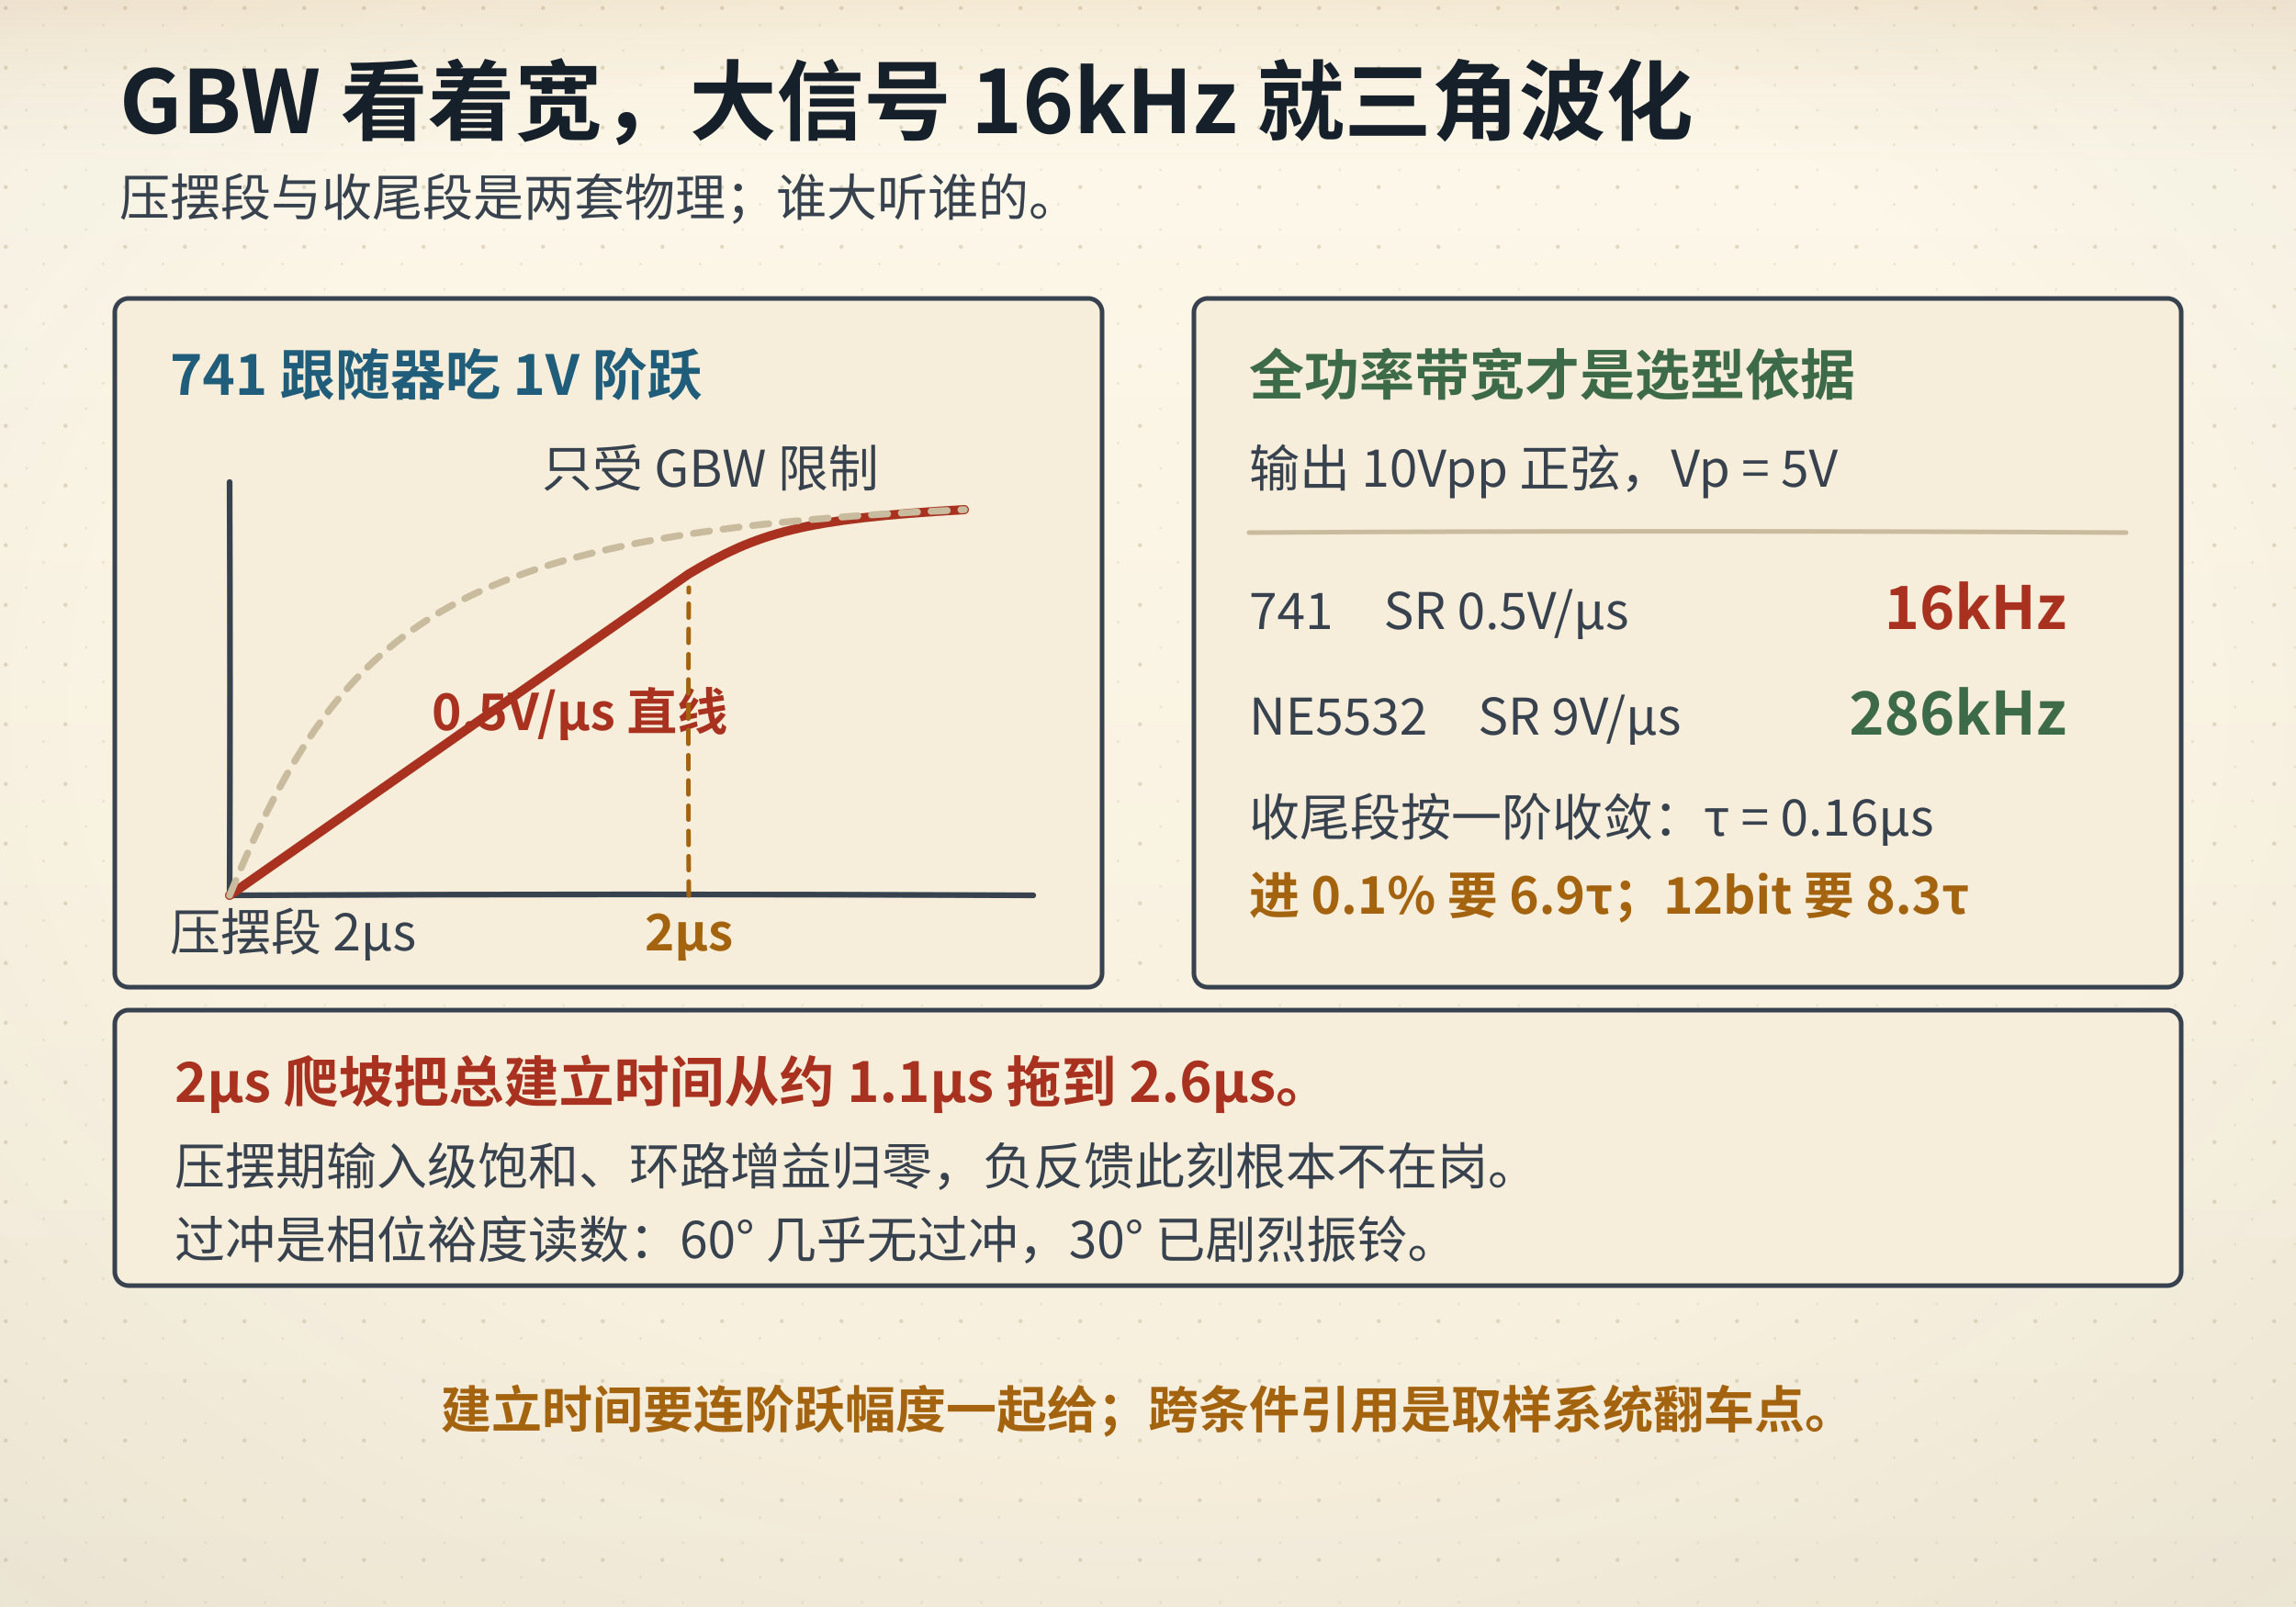
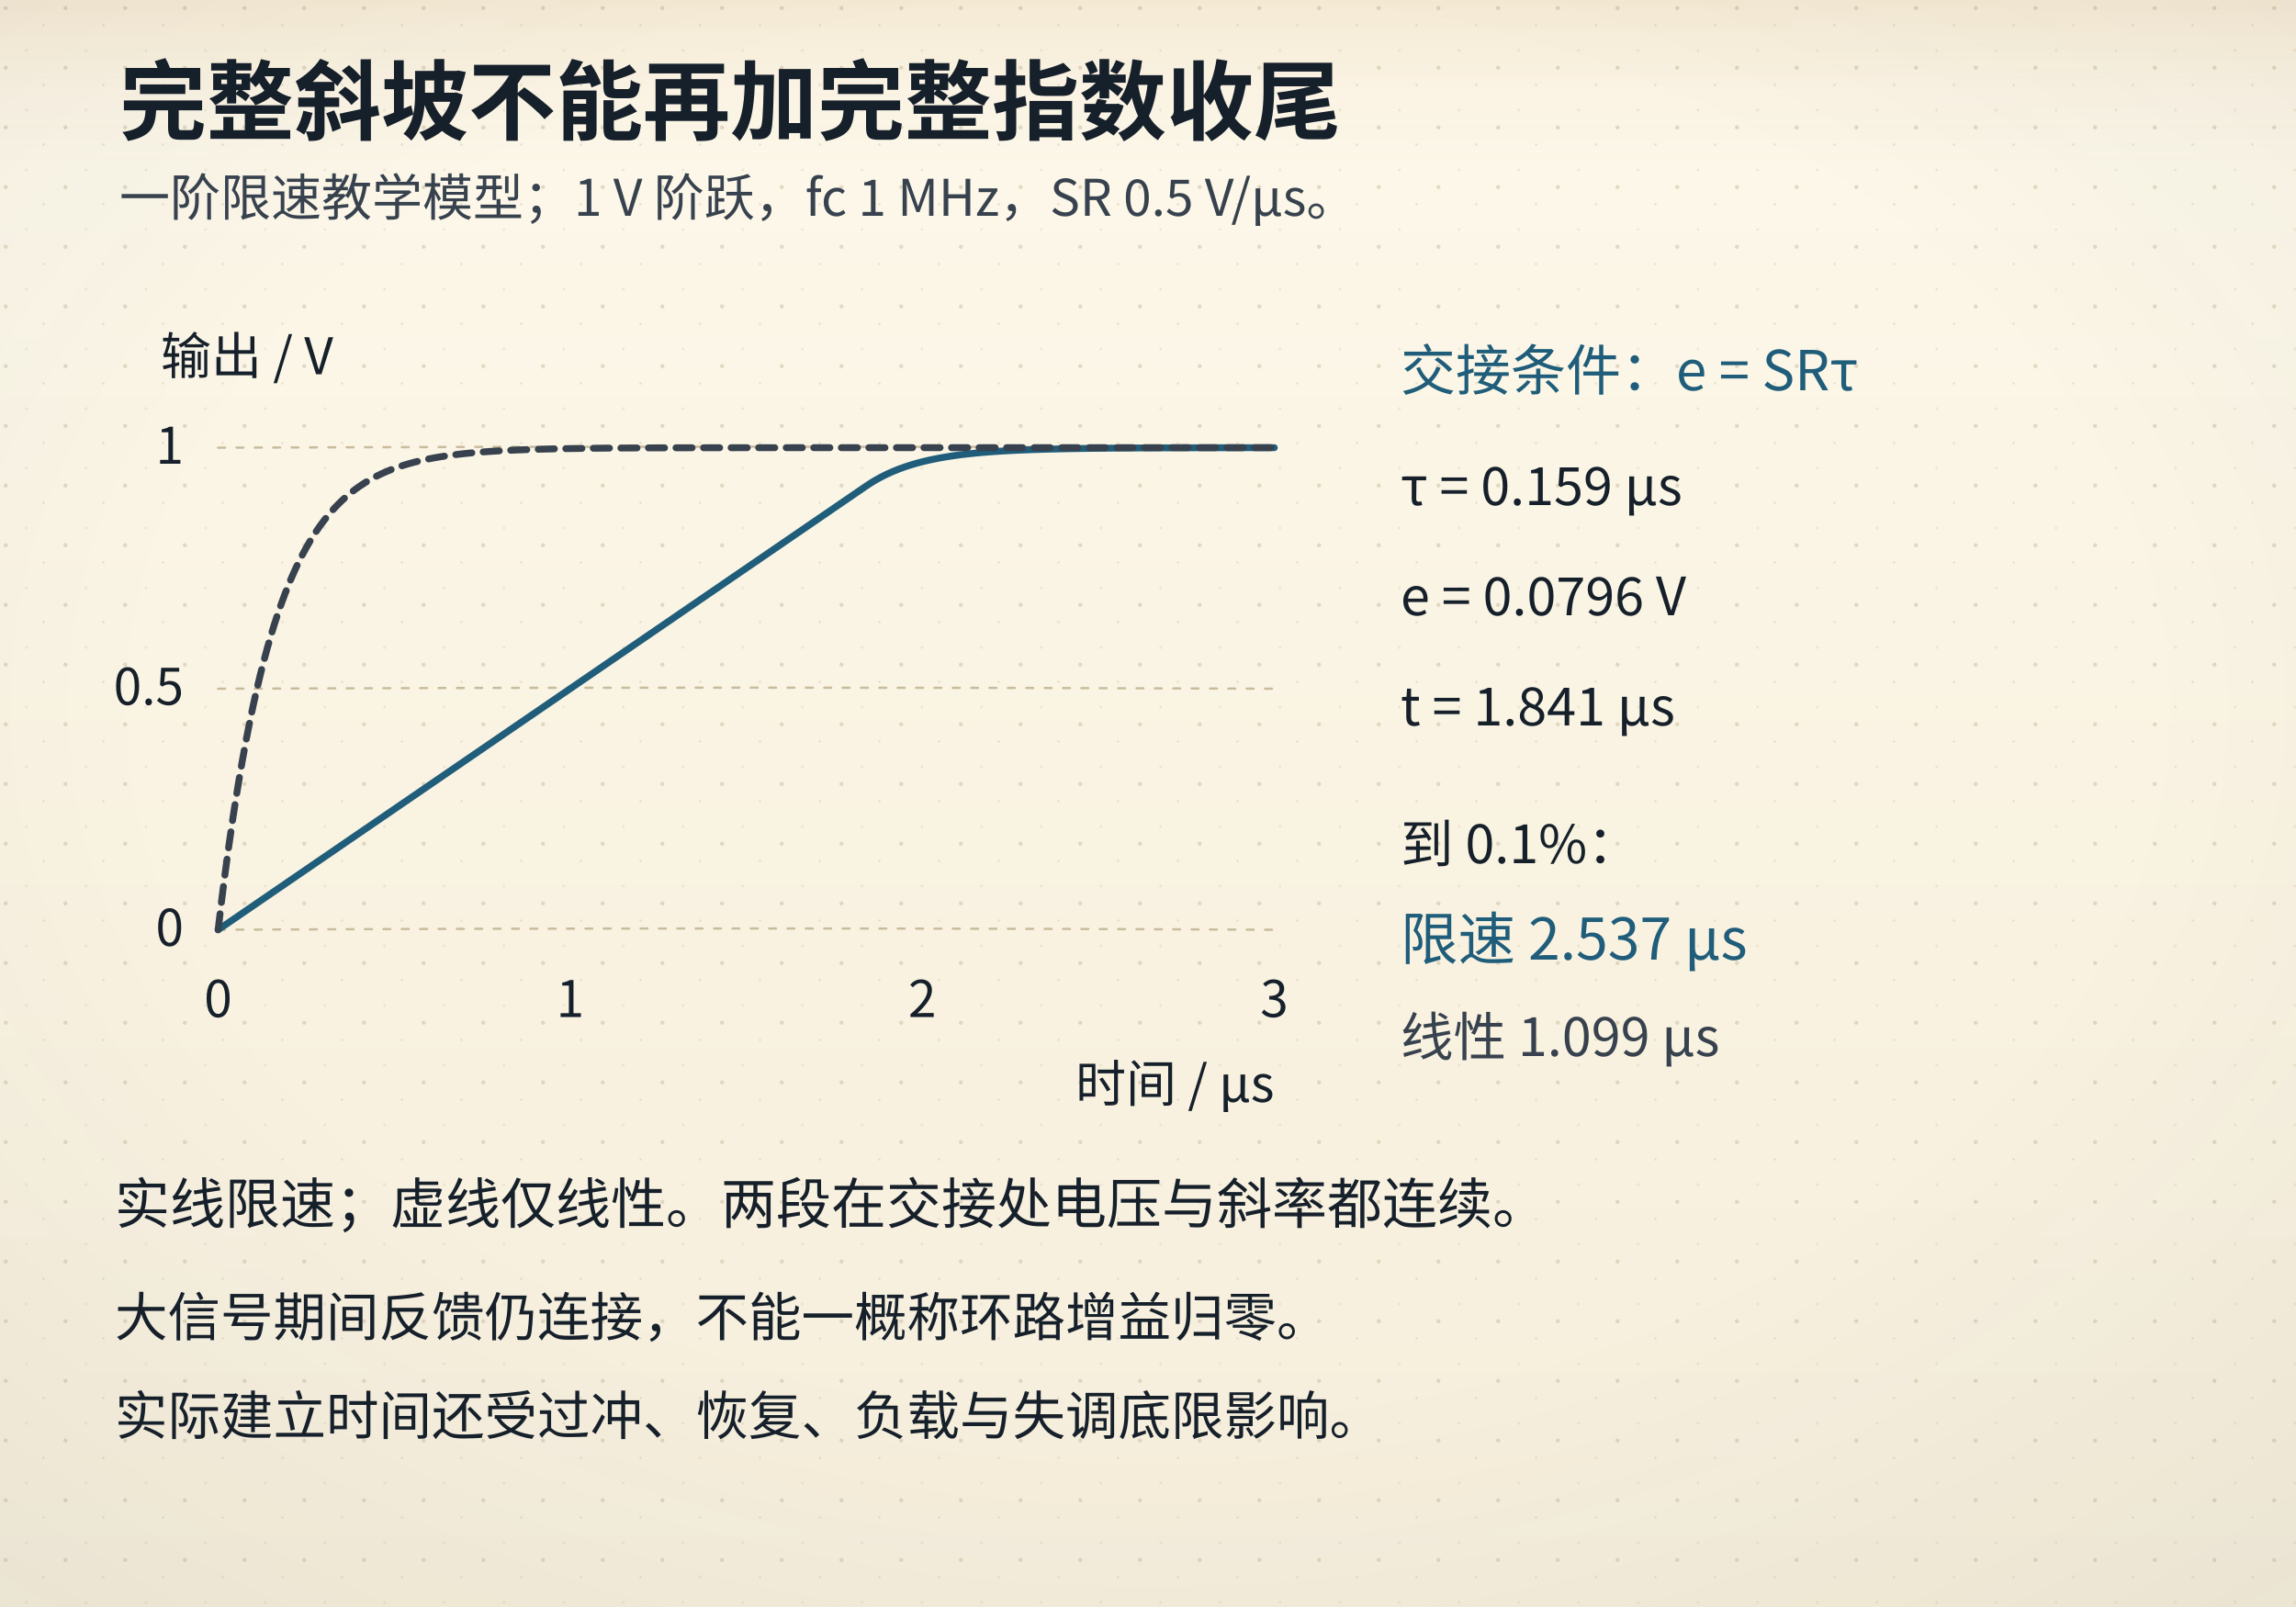
- <svg xmlns="http://www.w3.org/2000/svg" viewBox="0 0 1000 700" data-composition="python-handraw-v1" role="img" aria-labelledby="title desc">
+ <svg xmlns="http://www.w3.org/2000/svg" viewBox="0 0 1000 700">
  <defs>
    <linearGradient id="bgL" x1="0" y1="0" x2="0" y2="1">
      <stop offset="0" stop-color="#fdf8ea" />
      <stop offset="1" stop-color="#f6eedb" />
    </linearGradient>
    <linearGradient id="bgD" x1="0" y1="0" x2="0" y2="1">
      <stop offset="0" stop-color="#141310" />
      <stop offset="1" stop-color="#1d1a14" />
    </linearGradient>
    <radialGradient id="vig" cx="0.5" cy="0.44" r="0.78">
      <stop offset="0.55" stop-color="#16202b" stop-opacity="0" />
      <stop offset="1" stop-color="#16202b" stop-opacity="0.055" />
    </radialGradient>
    <linearGradient id="hdr" x1="0" y1="0" x2="0" y2="1">
      <stop offset="0" stop-color="#a4630f" stop-opacity="0.10" />
      <stop offset="0.55" stop-color="#a4630f" stop-opacity="0.028" />
      <stop offset="1" stop-color="#a4630f" stop-opacity="0" />
    </linearGradient>
    <linearGradient id="hdrD" x1="0" y1="0" x2="0" y2="1">
      <stop offset="0" stop-color="#dcab63" stop-opacity="0.13" />
      <stop offset="0.55" stop-color="#dcab63" stop-opacity="0.04" />
      <stop offset="1" stop-color="#dcab63" stop-opacity="0" />
    </linearGradient>
    <pattern id="dots" width="26" height="26" patternUnits="userSpaceOnUse">
      <circle cx="2.5" cy="3.5" r="0.9" fill="#c9bb9d" />
      <circle cx="19" cy="11" r="0.55" fill="#c9bb9d" opacity="0.7" />
      <circle cx="11.5" cy="22" r="0.6" fill="#c9bb9d" opacity="0.55" />
    </pattern>
    <filter id="soft" x="-40%" y="-40%" width="180%" height="180%">
      <feDropShadow dx="0" dy="1.4" stdDeviation="2" flood-color="#16202b" flood-opacity="0.13" />
    </filter>
    <filter id="pglow" x="-70%" y="-70%" width="240%" height="240%">
      <feGaussianBlur stdDeviation="1.7" result="b" />
      <feMerge>
        <feMergeNode in="b" />
        <feMergeNode in="SourceGraphic" />
      </feMerge>
    </filter>
  </defs>
  <rect class="page-bg" width="1000" height="700" fill="url(#bgL)" />
  <rect class="page-grain" width="1000" height="700" fill="url(#dots)" />
  <rect class="page-vig" width="1000" height="700" fill="url(#vig)" />
  <rect class="page-hdr" width="1000" height="72" fill="url(#hdr)" />
  <style>
text{font-family:"Segoe UI","Microsoft YaHei","PingFang SC","Hiragino Sans GB","Noto Sans CJK SC","Source Han Sans SC","Noto Sans SC",sans-serif;}
line,path,polyline,polygon{stroke-linecap:round;stroke-linejoin:round}
.page-bg{fill:url(#bgL)}
.page-grain{opacity:.5}
.page-vig{opacity:1}
.page-hdr{fill:url(#hdr)}
@media (prefers-color-scheme: dark){
.page-bg{fill:url(#bgD)}
.page-grain{opacity:.34}
.page-vig{opacity:.5}
.page-hdr{fill:url(#hdrD)}
[fill="#fdf8ea"]{fill:#141310}
[stroke="#fdf8ea"]{stroke:#141310}
[fill="#f6eedb"]{fill:#1d1a14}
[stroke="#f6eedb"]{stroke:#1d1a14}
[fill="#e0d3b8"]{fill:#3b3529}
[stroke="#e0d3b8"]{stroke:#3b3529}
[fill="#c9bb9d"]{fill:#4a4436}
[stroke="#c9bb9d"]{stroke:#4a4436}
[fill="#16202b"]{fill:#ece4d3}
[stroke="#16202b"]{stroke:#ece4d3}
[fill="#37424e"]{fill:#cfc6b4}
[stroke="#37424e"]{stroke:#cfc6b4}
[fill="#5b666f"]{fill:#a79e8b}
[stroke="#5b666f"]{stroke:#a79e8b}
[fill="#8b8272"]{fill:#857c6c}
[stroke="#8b8272"]{stroke:#857c6c}
text[fill="#fdf8ea"]{fill:#f9f3e3}
[fill="#e6eff3"]{fill:#17262e}
[fill="#e4f1f3"]{fill:#15262a}
[fill="#e8efe6"]{fill:#182418}
[fill="#f6e7e1"]{fill:#281a16}
[fill="#f7eedb"]{fill:#292114}
[fill="#efe8ee"]{fill:#241c22}
text[fill="#1f5d7a"]{fill:#7fb7cf}
:is(rect,circle,path,line,polygon,polyline,ellipse,g)[fill="#1f5d7a"]{fill:#2b4d5f}
[stroke="#1f5d7a"]{stroke:#6fa3b9}
text[fill="#2f7f96"]{fill:#8ac9d8}
:is(rect,circle,path,line,polygon,polyline,ellipse,g)[fill="#2f7f96"]{fill:#2b5660}
[stroke="#2f7f96"]{stroke:#77b2c1}
text[fill="#3d6b4a"]{fill:#98c096}
:is(rect,circle,path,line,polygon,polyline,ellipse,g)[fill="#3d6b4a"]{fill:#2f4a33}
[stroke="#3d6b4a"]{stroke:#7aa87c}
text[fill="#a8321f"]{fill:#e0907a}
:is(rect,circle,path,line,polygon,polyline,ellipse,g)[fill="#a8321f"]{fill:#55231b}
[stroke="#a8321f"]{stroke:#c07a63}
text[fill="#a4630f"]{fill:#dcab63}
:is(rect,circle,path,line,polygon,polyline,ellipse,g)[fill="#a4630f"]{fill:#553a17}
[stroke="#a4630f"]{stroke:#c08a45}
text[fill="#6b3f63"]{fill:#c4a2bf}
:is(rect,circle,path,line,polygon,polyline,ellipse,g)[fill="#6b3f63"]{fill:#452c40}
[stroke="#6b3f63"]{stroke:#a17c9b}
}
</style>
-   <text x="52" y="58" font-size="38" fill="#16202b" font-family="'KaiTi','STKaiti','Kaiti SC','LXGW WenKai','Noto Serif CJK SC','Source Han Serif SC','Songti SC','SimSun','Noto Serif SC',serif" font-weight="700" text-anchor="start">GBW 看着宽，大信号 16kHz 就三角波化</text>
-   <text x="52" y="94" font-size="22" fill="#37424e" font-family="'KaiTi','STKaiti','Kaiti SC','LXGW WenKai','Noto Serif CJK SC','Source Han Serif SC','Songti SC','SimSun','Noto Serif SC',serif" font-weight="400" text-anchor="start">压摆段与收尾段是两套物理；谁大听谁的。</text>
-   <rect x="50" y="130" width="430" height="300" rx="6" fill="#f6eedb" stroke="#37424e" stroke-width="2" />
-   <text x="74" y="172" font-size="24" fill="#1f5d7a" font-family="'KaiTi','STKaiti','Kaiti SC','LXGW WenKai','Noto Serif CJK SC','Source Han Serif SC','Songti SC','SimSun','Noto Serif SC',serif" font-weight="700" text-anchor="start">741 跟随器吃 1V 阶跃</text>
-   <path d="M100 390 Q275.00 389.20 450 390" fill="none" stroke="#37424e" stroke-width="2.5" />
-   <path d="M100 390 Q100.35 300.00 100 210" fill="none" stroke="#37424e" stroke-width="2.5" />
-   <path d="M100,390 L300,250 C330,232 350,226 420,222" fill="none" stroke="#a8321f" stroke-width="4" />
-   <path d="M100,390 C150,268 200,232 420,222" fill="none" stroke="#c9bb9d" stroke-width="3" stroke-dasharray="7,6" />
-   <text x="188" y="318" font-size="22" fill="#a8321f" font-family="'KaiTi','STKaiti','Kaiti SC','LXGW WenKai','Noto Serif CJK SC','Source Han Serif SC','Songti SC','SimSun','Noto Serif SC',serif" font-weight="700" text-anchor="start">0.5V/µs 直线</text>
-   <text x="236" y="212" font-size="22" fill="#37424e" font-family="'KaiTi','STKaiti','Kaiti SC','LXGW WenKai','Noto Serif CJK SC','Source Han Serif SC','Songti SC','SimSun','Noto Serif SC',serif" font-weight="400" text-anchor="start">只受 GBW 限制</text>
-   <path d="M300 390 Q299.58 323.00 300 256" fill="none" stroke="#a4630f" stroke-width="2" stroke-dasharray="6,5" />
-   <text x="300" y="414" font-size="22" fill="#a4630f" font-family="'KaiTi','STKaiti','Kaiti SC','LXGW WenKai','Noto Serif CJK SC','Source Han Serif SC','Songti SC','SimSun','Noto Serif SC',serif" font-weight="700" text-anchor="middle">2µs</text>
-   <text x="74" y="414" font-size="22" fill="#37424e" font-family="'KaiTi','STKaiti','Kaiti SC','LXGW WenKai','Noto Serif CJK SC','Source Han Serif SC','Songti SC','SimSun','Noto Serif SC',serif" font-weight="400" text-anchor="start">压摆段 2µs</text>
-   <rect x="520" y="130" width="430" height="300" rx="6" fill="#f6eedb" stroke="#37424e" stroke-width="2" />
-   <text x="544" y="172" font-size="24" fill="#3d6b4a" font-family="'KaiTi','STKaiti','Kaiti SC','LXGW WenKai','Noto Serif CJK SC','Source Han Serif SC','Songti SC','SimSun','Noto Serif SC',serif" font-weight="700" text-anchor="start">全功率带宽才是选型依据</text>
-   <text x="544" y="212" font-size="22" fill="#37424e" font-family="'KaiTi','STKaiti','Kaiti SC','LXGW WenKai','Noto Serif CJK SC','Source Han Serif SC','Songti SC','SimSun','Noto Serif SC',serif" font-weight="400" text-anchor="start">输出 10Vpp 正弦，Vp = 5V</text>
-   <path d="M544 232 Q735.00 230.84 926 232" fill="none" stroke="#c9bb9d" stroke-width="2" />
-   <text x="544" y="274" font-size="22" fill="#37424e" font-family="'KaiTi','STKaiti','Kaiti SC','LXGW WenKai','Noto Serif CJK SC','Source Han Serif SC','Songti SC','SimSun','Noto Serif SC',serif" font-weight="400" text-anchor="start">741　SR 0.5V/µs</text>
-   <text x="900" y="274" font-size="26" fill="#a8321f" font-family="'KaiTi','STKaiti','Kaiti SC','LXGW WenKai','Noto Serif CJK SC','Source Han Serif SC','Songti SC','SimSun','Noto Serif SC',serif" font-weight="700" text-anchor="end">16kHz</text>
-   <text x="544" y="320" font-size="22" fill="#37424e" font-family="'KaiTi','STKaiti','Kaiti SC','LXGW WenKai','Noto Serif CJK SC','Source Han Serif SC','Songti SC','SimSun','Noto Serif SC',serif" font-weight="400" text-anchor="start">NE5532　SR 9V/µs</text>
-   <text x="900" y="320" font-size="26" fill="#3d6b4a" font-family="'KaiTi','STKaiti','Kaiti SC','LXGW WenKai','Noto Serif CJK SC','Source Han Serif SC','Songti SC','SimSun','Noto Serif SC',serif" font-weight="700" text-anchor="end">286kHz</text>
-   <text x="544" y="364" font-size="22" fill="#37424e" font-family="'KaiTi','STKaiti','Kaiti SC','LXGW WenKai','Noto Serif CJK SC','Source Han Serif SC','Songti SC','SimSun','Noto Serif SC',serif" font-weight="400" text-anchor="start">收尾段按一阶收敛：τ = 0.16µs</text>
-   <text x="544" y="398" font-size="22" fill="#a4630f" font-family="'KaiTi','STKaiti','Kaiti SC','LXGW WenKai','Noto Serif CJK SC','Source Han Serif SC','Songti SC','SimSun','Noto Serif SC',serif" font-weight="700" text-anchor="start">进 0.1% 要 6.9τ；12bit 要 8.3τ</text>
-   <rect x="50" y="440" width="900" height="120" rx="6" fill="#f6eedb" stroke="#37424e" stroke-width="2" />
-   <text x="76" y="480" font-size="24" fill="#a8321f" font-family="'KaiTi','STKaiti','Kaiti SC','LXGW WenKai','Noto Serif CJK SC','Source Han Serif SC','Songti SC','SimSun','Noto Serif SC',serif" font-weight="700" text-anchor="start">2µs 爬坡把总建立时间从约 1.1µs 拖到 2.6µs。</text>
-   <text x="76" y="516" font-size="22" fill="#37424e" font-family="'KaiTi','STKaiti','Kaiti SC','LXGW WenKai','Noto Serif CJK SC','Source Han Serif SC','Songti SC','SimSun','Noto Serif SC',serif" font-weight="400" text-anchor="start">压摆期输入级饱和、环路增益归零，负反馈此刻根本不在岗。</text>
-   <text x="76" y="548" font-size="22" fill="#37424e" font-family="'KaiTi','STKaiti','Kaiti SC','LXGW WenKai','Noto Serif CJK SC','Source Han Serif SC','Songti SC','SimSun','Noto Serif SC',serif" font-weight="400" text-anchor="start">过冲是相位裕度读数：60° 几乎无过冲，30° 已剧烈振铃。</text>
-   <text x="500" y="622" font-size="22" fill="#a4630f" font-family="'KaiTi','STKaiti','Kaiti SC','LXGW WenKai','Noto Serif CJK SC','Source Han Serif SC','Songti SC','SimSun','Noto Serif SC',serif" font-weight="700" text-anchor="middle">建立时间要连阶跃幅度一起给；跨条件引用是取样系统翻车点。</text>
+   <text x="52" y="58" font-size="38" fill="#16202b" font-family="'KaiTi','STKaiti','Kaiti SC','LXGW WenKai','Noto Serif CJK SC','Source Han Serif SC','Songti SC','SimSun','Noto Serif SC',serif" font-weight="700" text-anchor="start">完整斜坡不能再加完整指数收尾</text>
+   <text x="52" y="94" font-size="22" fill="#37424e" font-family="'KaiTi','STKaiti','Kaiti SC','LXGW WenKai','Noto Serif CJK SC','Source Han Serif SC','Songti SC','SimSun','Noto Serif SC',serif" font-weight="400" text-anchor="start">一阶限速教学模型；1 V 阶跃，fc 1 MHz，SR 0.5 V/µs。</text>
+   <path d="M95 405 Q325.00 403.89 555 405" fill="none" stroke="#c9bb9d" stroke-dasharray="3 5" />
+   <text x="80" y="412" font-size="22" fill="#16202b" font-family="'KaiTi','STKaiti','Kaiti SC','LXGW WenKai','Noto Serif CJK SC','Source Han Serif SC','Songti SC','SimSun','Noto Serif SC',serif" font-weight="400" text-anchor="end">0</text>
+   <path d="M95 300 Q325.00 299.07 555 300" fill="none" stroke="#c9bb9d" stroke-dasharray="3 5" />
+   <text x="80" y="307.0" font-size="22" fill="#16202b" font-family="'KaiTi','STKaiti','Kaiti SC','LXGW WenKai','Noto Serif CJK SC','Source Han Serif SC','Songti SC','SimSun','Noto Serif SC',serif" font-weight="400" text-anchor="end">0.5</text>
+   <path d="M95 195 Q325.00 194.13 555 195" fill="none" stroke="#c9bb9d" stroke-dasharray="3 5" />
+   <text x="80" y="202" font-size="22" fill="#16202b" font-family="'KaiTi','STKaiti','Kaiti SC','LXGW WenKai','Noto Serif CJK SC','Source Han Serif SC','Songti SC','SimSun','Noto Serif SC',serif" font-weight="400" text-anchor="end">1</text>
+   <text x="95.0" y="443" font-size="22" fill="#16202b" font-family="'KaiTi','STKaiti','Kaiti SC','LXGW WenKai','Noto Serif CJK SC','Source Han Serif SC','Songti SC','SimSun','Noto Serif SC',serif" font-weight="400" text-anchor="middle">0</text>
+   <text x="248.333" y="443" font-size="22" fill="#16202b" font-family="'KaiTi','STKaiti','Kaiti SC','LXGW WenKai','Noto Serif CJK SC','Source Han Serif SC','Songti SC','SimSun','Noto Serif SC',serif" font-weight="400" text-anchor="middle">1</text>
+   <text x="401.667" y="443" font-size="22" fill="#16202b" font-family="'KaiTi','STKaiti','Kaiti SC','LXGW WenKai','Noto Serif CJK SC','Source Han Serif SC','Songti SC','SimSun','Noto Serif SC',serif" font-weight="400" text-anchor="middle">2</text>
+   <text x="555.0" y="443" font-size="22" fill="#16202b" font-family="'KaiTi','STKaiti','Kaiti SC','LXGW WenKai','Noto Serif CJK SC','Source Han Serif SC','Songti SC','SimSun','Noto Serif SC',serif" font-weight="400" text-anchor="middle">3</text>
+   <text x="70" y="163" font-size="22" fill="#16202b" font-family="'KaiTi','STKaiti','Kaiti SC','LXGW WenKai','Noto Serif CJK SC','Source Han Serif SC','Songti SC','SimSun','Noto Serif SC',serif" font-weight="400" text-anchor="start">输出 / V</text>
+   <text x="555" y="480" font-size="22" fill="#16202b" font-family="'KaiTi','STKaiti','Kaiti SC','LXGW WenKai','Noto Serif CJK SC','Source Han Serif SC','Songti SC','SimSun','Noto Serif SC',serif" font-weight="400" text-anchor="end">时间 / µs</text>
+   <polyline points="95.000,405.000 96.533,403.950 98.067,402.900 99.600,401.850 101.133,400.800 102.667,399.750 104.200,398.700 105.733,397.650 107.267,396.600 108.800,395.550 110.333,394.500 111.867,393.450 113.400,392.400 114.933,391.350 116.467,390.300 118.000,389.250 119.533,388.200 121.067,387.150 122.600,386.100 124.133,385.050 125.667,384.000 127.200,382.950 128.733,381.900 130.267,380.850 131.800,379.800 133.333,378.750 134.867,377.700 136.400,376.650 137.933,375.600 139.467,374.550 141.000,373.500 142.533,372.450 144.067,371.400 145.600,370.350 147.133,369.300 148.667,368.250 150.200,367.200 151.733,366.150 153.267,365.100 154.800,364.050 156.333,363.000 157.867,361.950 159.400,360.900 160.933,359.850 162.467,358.800 164.000,357.750 165.533,356.700 167.067,355.650 168.600,354.600 170.133,353.550 171.667,352.500 173.200,351.450 174.733,350.400 176.267,349.350 177.800,348.300 179.333,347.250 180.867,346.200 182.400,345.150 183.933,344.100 185.467,343.050 187.000,342.000 188.533,340.950 190.067,339.900 191.600,338.850 193.133,337.800 194.667,336.750 196.200,335.700 197.733,334.650 199.267,333.600 200.800,332.550 202.333,331.500 203.867,330.450 205.400,329.400 206.933,328.350 208.467,327.300 210.000,326.250 211.533,325.200 213.067,324.150 214.600,323.100 216.133,322.050 217.667,321.000 219.200,319.950 220.733,318.900 222.267,317.850 223.800,316.800 225.333,315.750 226.867,314.700 228.400,313.650 229.933,312.600 231.467,311.550 233.000,310.500 234.533,309.450 236.067,308.400 237.600,307.350 239.133,306.300 240.667,305.250 242.200,304.200 243.733,303.150 245.267,302.100 246.800,301.050 248.333,300.000 249.867,298.950 251.400,297.900 252.933,296.850 254.467,295.800 256.000,294.750 257.533,293.700 259.067,292.650 260.600,291.600 262.133,290.550 263.667,289.500 265.200,288.450 266.733,287.400 268.267,286.350 269.800,285.300 271.333,284.250 272.867,283.200 274.400,282.150 275.933,281.100 277.467,280.050 279.000,279.000 280.533,277.950 282.067,276.900 283.600,275.850 285.133,274.800 286.667,273.750 288.200,272.700 289.733,271.650 291.267,270.600 292.800,269.550 294.333,268.500 295.867,267.450 297.400,266.400 298.933,265.350 300.467,264.300 302.000,263.250 303.533,262.200 305.067,261.150 306.600,260.100 308.133,259.050 309.667,258.000 311.200,256.950 312.733,255.900 314.267,254.850 315.800,253.800 317.333,252.750 318.867,251.700 320.400,250.650 321.933,249.600 323.467,248.550 325.000,247.500 326.533,246.450 328.067,245.400 329.600,244.350 331.133,243.300 332.667,242.250 334.200,241.200 335.733,240.150 337.267,239.100 338.800,238.050 340.333,237.000 341.867,235.950 343.400,234.900 344.933,233.850 346.467,232.800 348.000,231.750 349.533,230.700 351.067,229.650 352.600,228.600 354.133,227.550 355.667,226.500 357.200,225.450 358.733,224.400 360.267,223.350 361.800,222.300 363.333,221.250 364.867,220.200 366.400,219.150 367.933,218.100 369.467,217.050 371.000,216.000 372.533,214.950 374.067,213.900 375.600,212.850 377.133,211.800 378.667,210.777 380.200,209.816 381.733,208.914 383.267,208.067 384.800,207.271 386.333,206.524 387.867,205.822 389.400,205.163 390.933,204.544 392.467,203.963 394.000,203.417 395.533,202.904 397.067,202.423 398.600,201.971 400.133,201.546 401.667,201.148 403.200,200.773 404.733,200.422 406.267,200.092 407.800,199.782 409.333,199.490 410.867,199.217 412.400,198.960 413.933,198.719 415.467,198.492 417.000,198.280 418.533,198.080 420.067,197.892 421.600,197.716 423.133,197.551 424.667,197.396 426.200,197.250 427.733,197.113 429.267,196.984 430.800,196.863 432.333,196.750 433.867,196.643 435.400,196.543 436.933,196.449 438.467,196.361 440.000,196.278 441.533,196.200 443.067,196.127 444.600,196.058 446.133,195.994 447.667,195.933 449.200,195.877 450.733,195.823 452.267,195.773 453.800,195.726 455.333,195.682 456.867,195.640 458.400,195.601 459.933,195.565 461.467,195.530 463.000,195.498 464.533,195.468 466.067,195.439 467.600,195.412 469.133,195.387 470.667,195.364 472.200,195.342 473.733,195.321 475.267,195.301 476.800,195.283 478.333,195.266 479.867,195.249 481.400,195.234 482.933,195.220 484.467,195.207 486.000,195.194 487.533,195.182 489.067,195.171 490.600,195.161 492.133,195.151 493.667,195.142 495.200,195.133 496.733,195.125 498.267,195.117 499.800,195.110 501.333,195.104 502.867,195.097 504.400,195.091 505.933,195.086 507.467,195.081 509.000,195.076 510.533,195.071 512.067,195.067 513.600,195.063 515.133,195.059 516.667,195.055 518.200,195.052 519.733,195.049 521.267,195.046 522.800,195.043 524.333,195.040 525.867,195.038 527.400,195.036 528.933,195.033 530.467,195.031 532.000,195.029 533.533,195.028 535.067,195.026 536.600,195.024 538.133,195.023 539.667,195.022 541.200,195.020 542.733,195.019 544.267,195.018 545.800,195.017 547.333,195.016 548.867,195.015 550.400,195.014 551.933,195.013 553.467,195.012 555.000,195.011" fill="none" stroke="#1f5d7a" stroke-width="3" stroke-dasharray="" />
+   <polyline points="95.000,405.000 96.533,392.211 98.067,380.201 99.600,368.923 101.133,358.331 102.667,348.385 104.200,339.044 105.733,330.272 107.267,322.034 108.800,314.298 110.333,307.032 111.867,300.210 113.400,293.803 114.933,287.786 116.467,282.135 118.000,276.829 119.533,271.846 121.067,267.166 122.600,262.771 124.133,258.644 125.667,254.768 127.200,251.128 128.733,247.710 130.267,244.500 131.800,241.486 133.333,238.655 134.867,235.996 136.400,233.500 137.933,231.155 139.467,228.953 141.000,226.886 142.533,224.944 144.067,223.120 145.600,221.408 147.133,219.800 148.667,218.289 150.200,216.871 151.733,215.539 153.267,214.288 154.800,213.114 156.333,212.011 157.867,210.975 159.400,210.002 160.933,209.088 162.467,208.230 164.000,207.425 165.533,206.668 167.067,205.957 168.600,205.290 170.133,204.663 171.667,204.075 173.200,203.522 174.733,203.003 176.267,202.516 177.800,202.058 179.333,201.628 180.867,201.225 182.400,200.846 183.933,200.490 185.467,200.155 187.000,199.841 188.533,199.547 190.067,199.270 191.600,199.010 193.133,198.765 194.667,198.536 196.200,198.321 197.733,198.119 199.267,197.929 200.800,197.750 202.333,197.583 203.867,197.426 205.400,197.278 206.933,197.139 208.467,197.009 210.000,196.886 211.533,196.772 213.067,196.664 214.600,196.562 216.133,196.467 217.667,196.378 219.200,196.294 220.733,196.215 222.267,196.141 223.800,196.072 225.333,196.006 226.867,195.945 228.400,195.888 229.933,195.834 231.467,195.783 233.000,195.735 234.533,195.690 236.067,195.648 237.600,195.609 239.133,195.572 240.667,195.537 242.200,195.504 243.733,195.474 245.267,195.445 246.800,195.418 248.333,195.392 249.867,195.368 251.400,195.346 252.933,195.325 254.467,195.305 256.000,195.286 257.533,195.269 259.067,195.253 260.600,195.237 262.133,195.223 263.667,195.209 265.200,195.196 266.733,195.185 268.267,195.173 269.800,195.163 271.333,195.153 272.867,195.144 274.400,195.135 275.933,195.127 277.467,195.119 279.000,195.112 280.533,195.105 282.067,195.098 283.600,195.092 285.133,195.087 286.667,195.082 288.200,195.077 289.733,195.072 291.267,195.068 292.800,195.063 294.333,195.060 295.867,195.056 297.400,195.053 298.933,195.049 300.467,195.046 302.000,195.043 303.533,195.041 305.067,195.038 306.600,195.036 308.133,195.034 309.667,195.032 311.200,195.030 312.733,195.028 314.267,195.026 315.800,195.025 317.333,195.023 318.867,195.022 320.400,195.020 321.933,195.019 323.467,195.018 325.000,195.017 326.533,195.016 328.067,195.015 329.600,195.014 331.133,195.013 332.667,195.012 334.200,195.012 335.733,195.011 337.267,195.010 338.800,195.010 340.333,195.009 341.867,195.008 343.400,195.008 344.933,195.007 346.467,195.007 348.000,195.007 349.533,195.006 351.067,195.006 352.600,195.005 354.133,195.005 355.667,195.005 357.200,195.005 358.733,195.004 360.267,195.004 361.800,195.004 363.333,195.004 364.867,195.003 366.400,195.003 367.933,195.003 369.467,195.003 371.000,195.003 372.533,195.002 374.067,195.002 375.600,195.002 377.133,195.002 378.667,195.002 380.200,195.002 381.733,195.002 383.267,195.002 384.800,195.001 386.333,195.001 387.867,195.001 389.400,195.001 390.933,195.001 392.467,195.001 394.000,195.001 395.533,195.001 397.067,195.001 398.600,195.001 400.133,195.001 401.667,195.001 403.200,195.001 404.733,195.001 406.267,195.001 407.800,195.001 409.333,195.001 410.867,195.001 412.400,195.000 413.933,195.000 415.467,195.000 417.000,195.000 418.533,195.000 420.067,195.000 421.600,195.000 423.133,195.000 424.667,195.000 426.200,195.000 427.733,195.000 429.267,195.000 430.800,195.000 432.333,195.000 433.867,195.000 435.400,195.000 436.933,195.000 438.467,195.000 440.000,195.000 441.533,195.000 443.067,195.000 444.600,195.000 446.133,195.000 447.667,195.000 449.200,195.000 450.733,195.000 452.267,195.000 453.800,195.000 455.333,195.000 456.867,195.000 458.400,195.000 459.933,195.000 461.467,195.000 463.000,195.000 464.533,195.000 466.067,195.000 467.600,195.000 469.133,195.000 470.667,195.000 472.200,195.000 473.733,195.000 475.267,195.000 476.800,195.000 478.333,195.000 479.867,195.000 481.400,195.000 482.933,195.000 484.467,195.000 486.000,195.000 487.533,195.000 489.067,195.000 490.600,195.000 492.133,195.000 493.667,195.000 495.200,195.000 496.733,195.000 498.267,195.000 499.800,195.000 501.333,195.000 502.867,195.000 504.400,195.000 505.933,195.000 507.467,195.000 509.000,195.000 510.533,195.000 512.067,195.000 513.600,195.000 515.133,195.000 516.667,195.000 518.200,195.000 519.733,195.000 521.267,195.000 522.800,195.000 524.333,195.000 525.867,195.000 527.400,195.000 528.933,195.000 530.467,195.000 532.000,195.000 533.533,195.000 535.067,195.000 536.600,195.000 538.133,195.000 539.667,195.000 541.200,195.000 542.733,195.000 544.267,195.000 545.800,195.000 547.333,195.000 548.867,195.000 550.400,195.000 551.933,195.000 553.467,195.000 555.000,195.000" fill="none" stroke="#37424e" stroke-width="3" stroke-dasharray="7 5" />
+   <text x="610" y="170" font-size="24" fill="#1f5d7a" font-family="'KaiTi','STKaiti','Kaiti SC','LXGW WenKai','Noto Serif CJK SC','Source Han Serif SC','Songti SC','SimSun','Noto Serif SC',serif" font-weight="400" text-anchor="start">交接条件：e = SRτ</text>
+   <text x="610" y="220" font-size="23" fill="#16202b" font-family="'KaiTi','STKaiti','Kaiti SC','LXGW WenKai','Noto Serif CJK SC','Source Han Serif SC','Songti SC','SimSun','Noto Serif SC',serif" font-weight="400" text-anchor="start">τ = 0.159 µs</text>
+   <text x="610" y="268" font-size="23" fill="#16202b" font-family="'KaiTi','STKaiti','Kaiti SC','LXGW WenKai','Noto Serif CJK SC','Source Han Serif SC','Songti SC','SimSun','Noto Serif SC',serif" font-weight="400" text-anchor="start">e = 0.0796 V</text>
+   <text x="610" y="316" font-size="23" fill="#16202b" font-family="'KaiTi','STKaiti','Kaiti SC','LXGW WenKai','Noto Serif CJK SC','Source Han Serif SC','Songti SC','SimSun','Noto Serif SC',serif" font-weight="400" text-anchor="start">t = 1.841 µs</text>
+   <text x="610" y="376" font-size="23" fill="#16202b" font-family="'KaiTi','STKaiti','Kaiti SC','LXGW WenKai','Noto Serif CJK SC','Source Han Serif SC','Songti SC','SimSun','Noto Serif SC',serif" font-weight="400" text-anchor="start">到 0.1%：</text>
+   <text x="610" y="418" font-size="25" fill="#1f5d7a" font-family="'KaiTi','STKaiti','Kaiti SC','LXGW WenKai','Noto Serif CJK SC','Source Han Serif SC','Songti SC','SimSun','Noto Serif SC',serif" font-weight="400" text-anchor="start">限速 2.537 µs</text>
+   <text x="610" y="460" font-size="23" fill="#37424e" font-family="'KaiTi','STKaiti','Kaiti SC','LXGW WenKai','Noto Serif CJK SC','Source Han Serif SC','Songti SC','SimSun','Noto Serif SC',serif" font-weight="400" text-anchor="start">线性 1.099 µs</text>
+   <text x="50" y="533" font-size="24" fill="#16202b" font-family="'KaiTi','STKaiti','Kaiti SC','LXGW WenKai','Noto Serif CJK SC','Source Han Serif SC','Songti SC','SimSun','Noto Serif SC',serif" font-weight="400" text-anchor="start">实线限速；虚线仅线性。两段在交接处电压与斜率都连续。</text>
+   <text x="50" y="582" font-size="23" fill="#16202b" font-family="'KaiTi','STKaiti','Kaiti SC','LXGW WenKai','Noto Serif CJK SC','Source Han Serif SC','Songti SC','SimSun','Noto Serif SC',serif" font-weight="400" text-anchor="start">大信号期间反馈仍连接，不能一概称环路增益归零。</text>
+   <text x="50" y="625" font-size="23" fill="#16202b" font-family="'KaiTi','STKaiti','Kaiti SC','LXGW WenKai','Noto Serif CJK SC','Source Han Serif SC','Songti SC','SimSun','Noto Serif SC',serif" font-weight="400" text-anchor="start">实际建立时间还受过冲、恢复、负载与失调底限影响。</text>
</svg>
